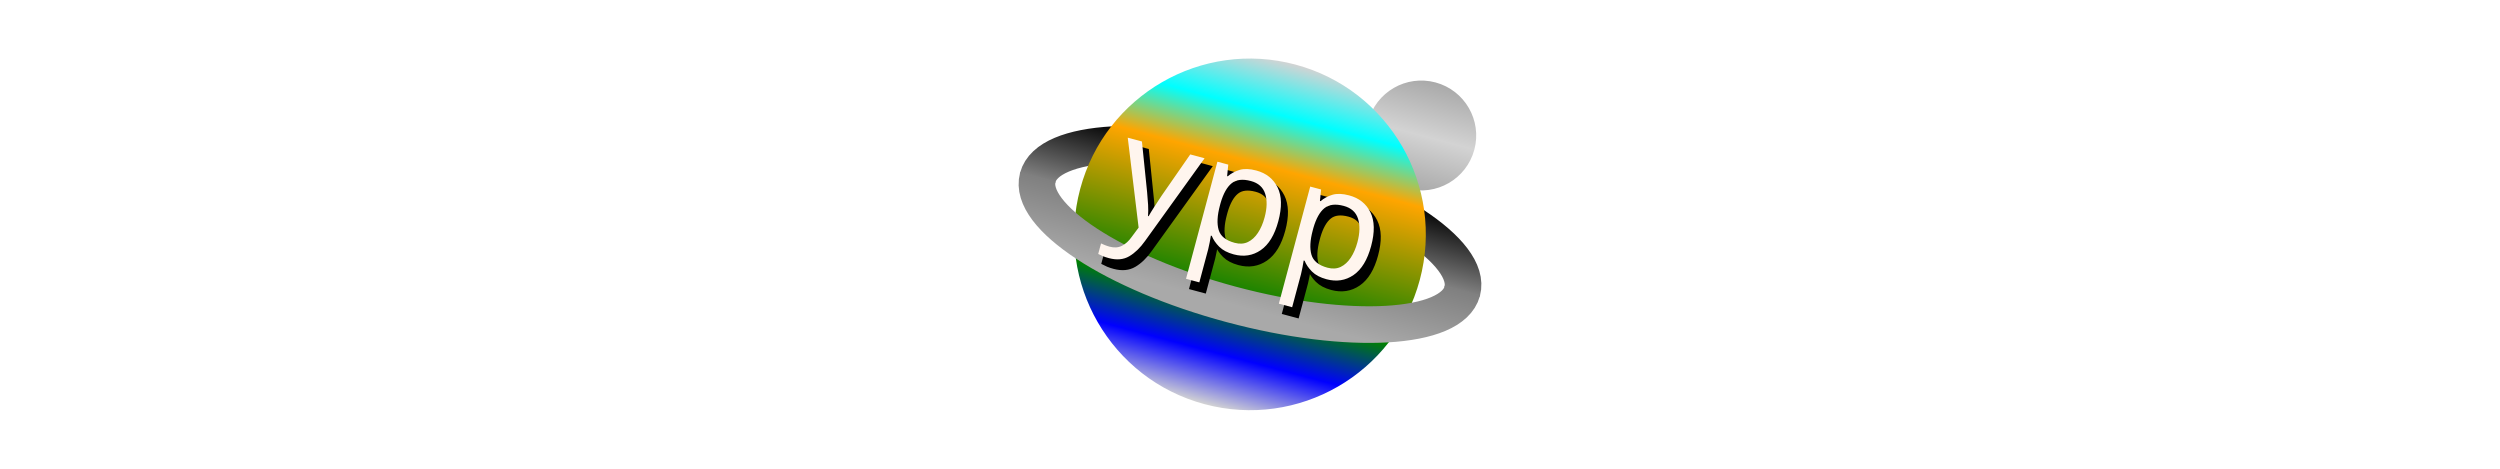
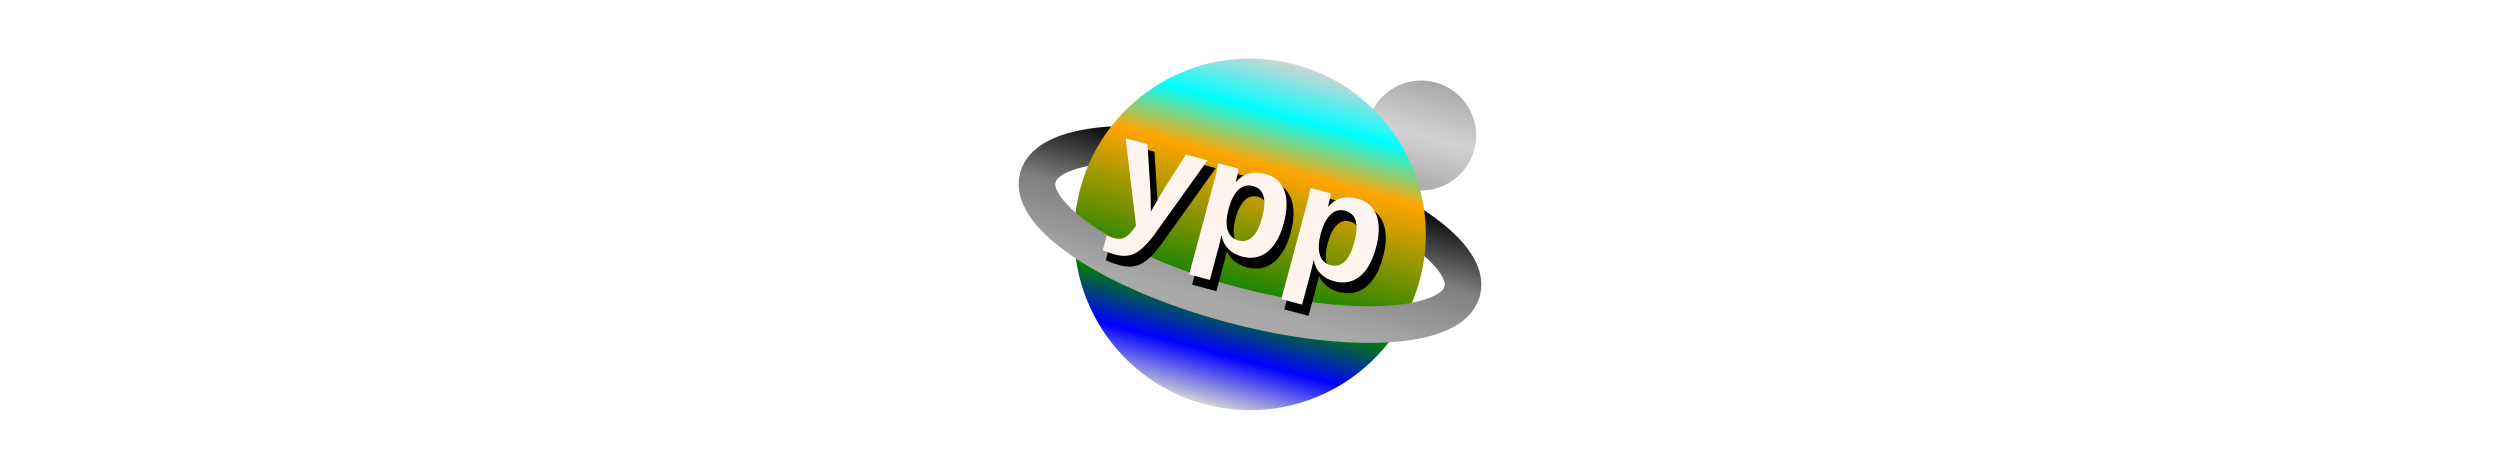
- <svg xmlns="http://www.w3.org/2000/svg" font-family="Liberation Sans Bold" font-size="48" height="192" text-anchor="middle" version="1.1" width="1024">
+ <svg xmlns="http://www.w3.org/2000/svg" font-family="Arial, Liberation Sans, sans-serif" font-size="48" font-weight="bold" height="192" text-anchor="middle" version="1.1" viewBox="0 0 1024 192" width="1024">
  <defs>
    <linearGradient id="PlanetGradient" x1="0" x2="0" y1="0" y2="1">
      <stop offset="0%" stop-color="lightgrey" />
      <stop offset="15%" stop-color="cyan" />
      <stop offset="30%" stop-color="orange" />
      <stop offset="70%" stop-color="green" />
      <stop offset="85%" stop-color="blue" />
      <stop offset="100%" stop-color="lightgrey" />
    </linearGradient>
    <linearGradient id="MoonGradient" x1="0" x2="0" y1="0" y2="1">
      <stop offset="0%" stop-color="darkgrey" />
      <stop offset="50%" stop-color="lightgrey" />
      <stop offset="100%" stop-color="darkgrey" />
    </linearGradient>
    <linearGradient id="TopRingGradient" x1="0" x2="0" y1="0" y2="1">
      <stop offset="0%" stop-color="black" stop-opacity="0" />
      <stop offset="49%" stop-color="grey" stop-opacity="0" />
      <stop offset="50%" stop-color="grey" stop-opacity="1" />
      <stop offset="100%" stop-color="darkgrey" stop-opacity="1" />
    </linearGradient>
    <linearGradient id="BottomRingGradient" x1="0" x2="0" y1="0" y2="1">
      <stop offset="0%" stop-color="black" stop-opacity="1" />
      <stop offset="50%" stop-color="grey" stop-opacity="1" />
      <stop offset="51%" stop-color="grey" stop-opacity="0" />
      <stop offset="100%" stop-color="darkgrey" stop-opacity="0" />
    </linearGradient>
  </defs>
  <g transform="translate(512, 96) rotate(15)">
    <circle cx="57.28" cy="-57.28" fill="url(#MoonGradient)" r="22.5" />
    <ellipse fill-opacity="0" rx="90" ry="29.7" stroke="url(#BottomRingGradient)" stroke-width="15" />
    <circle fill="url(#PlanetGradient)" r="72" />
    <ellipse fill-opacity="0" rx="90" ry="29.7" stroke="url(#TopRingGradient)" stroke-width="15" />
    <text dx="0" dy="12.0" fill="black" font-size="64" stroke="black" stroke-width="1.5">ypp</text>
    <text dx="-3.0" dy="9.0" fill="SeaShell" font-size="64">ypp</text>
  </g>
</svg>
